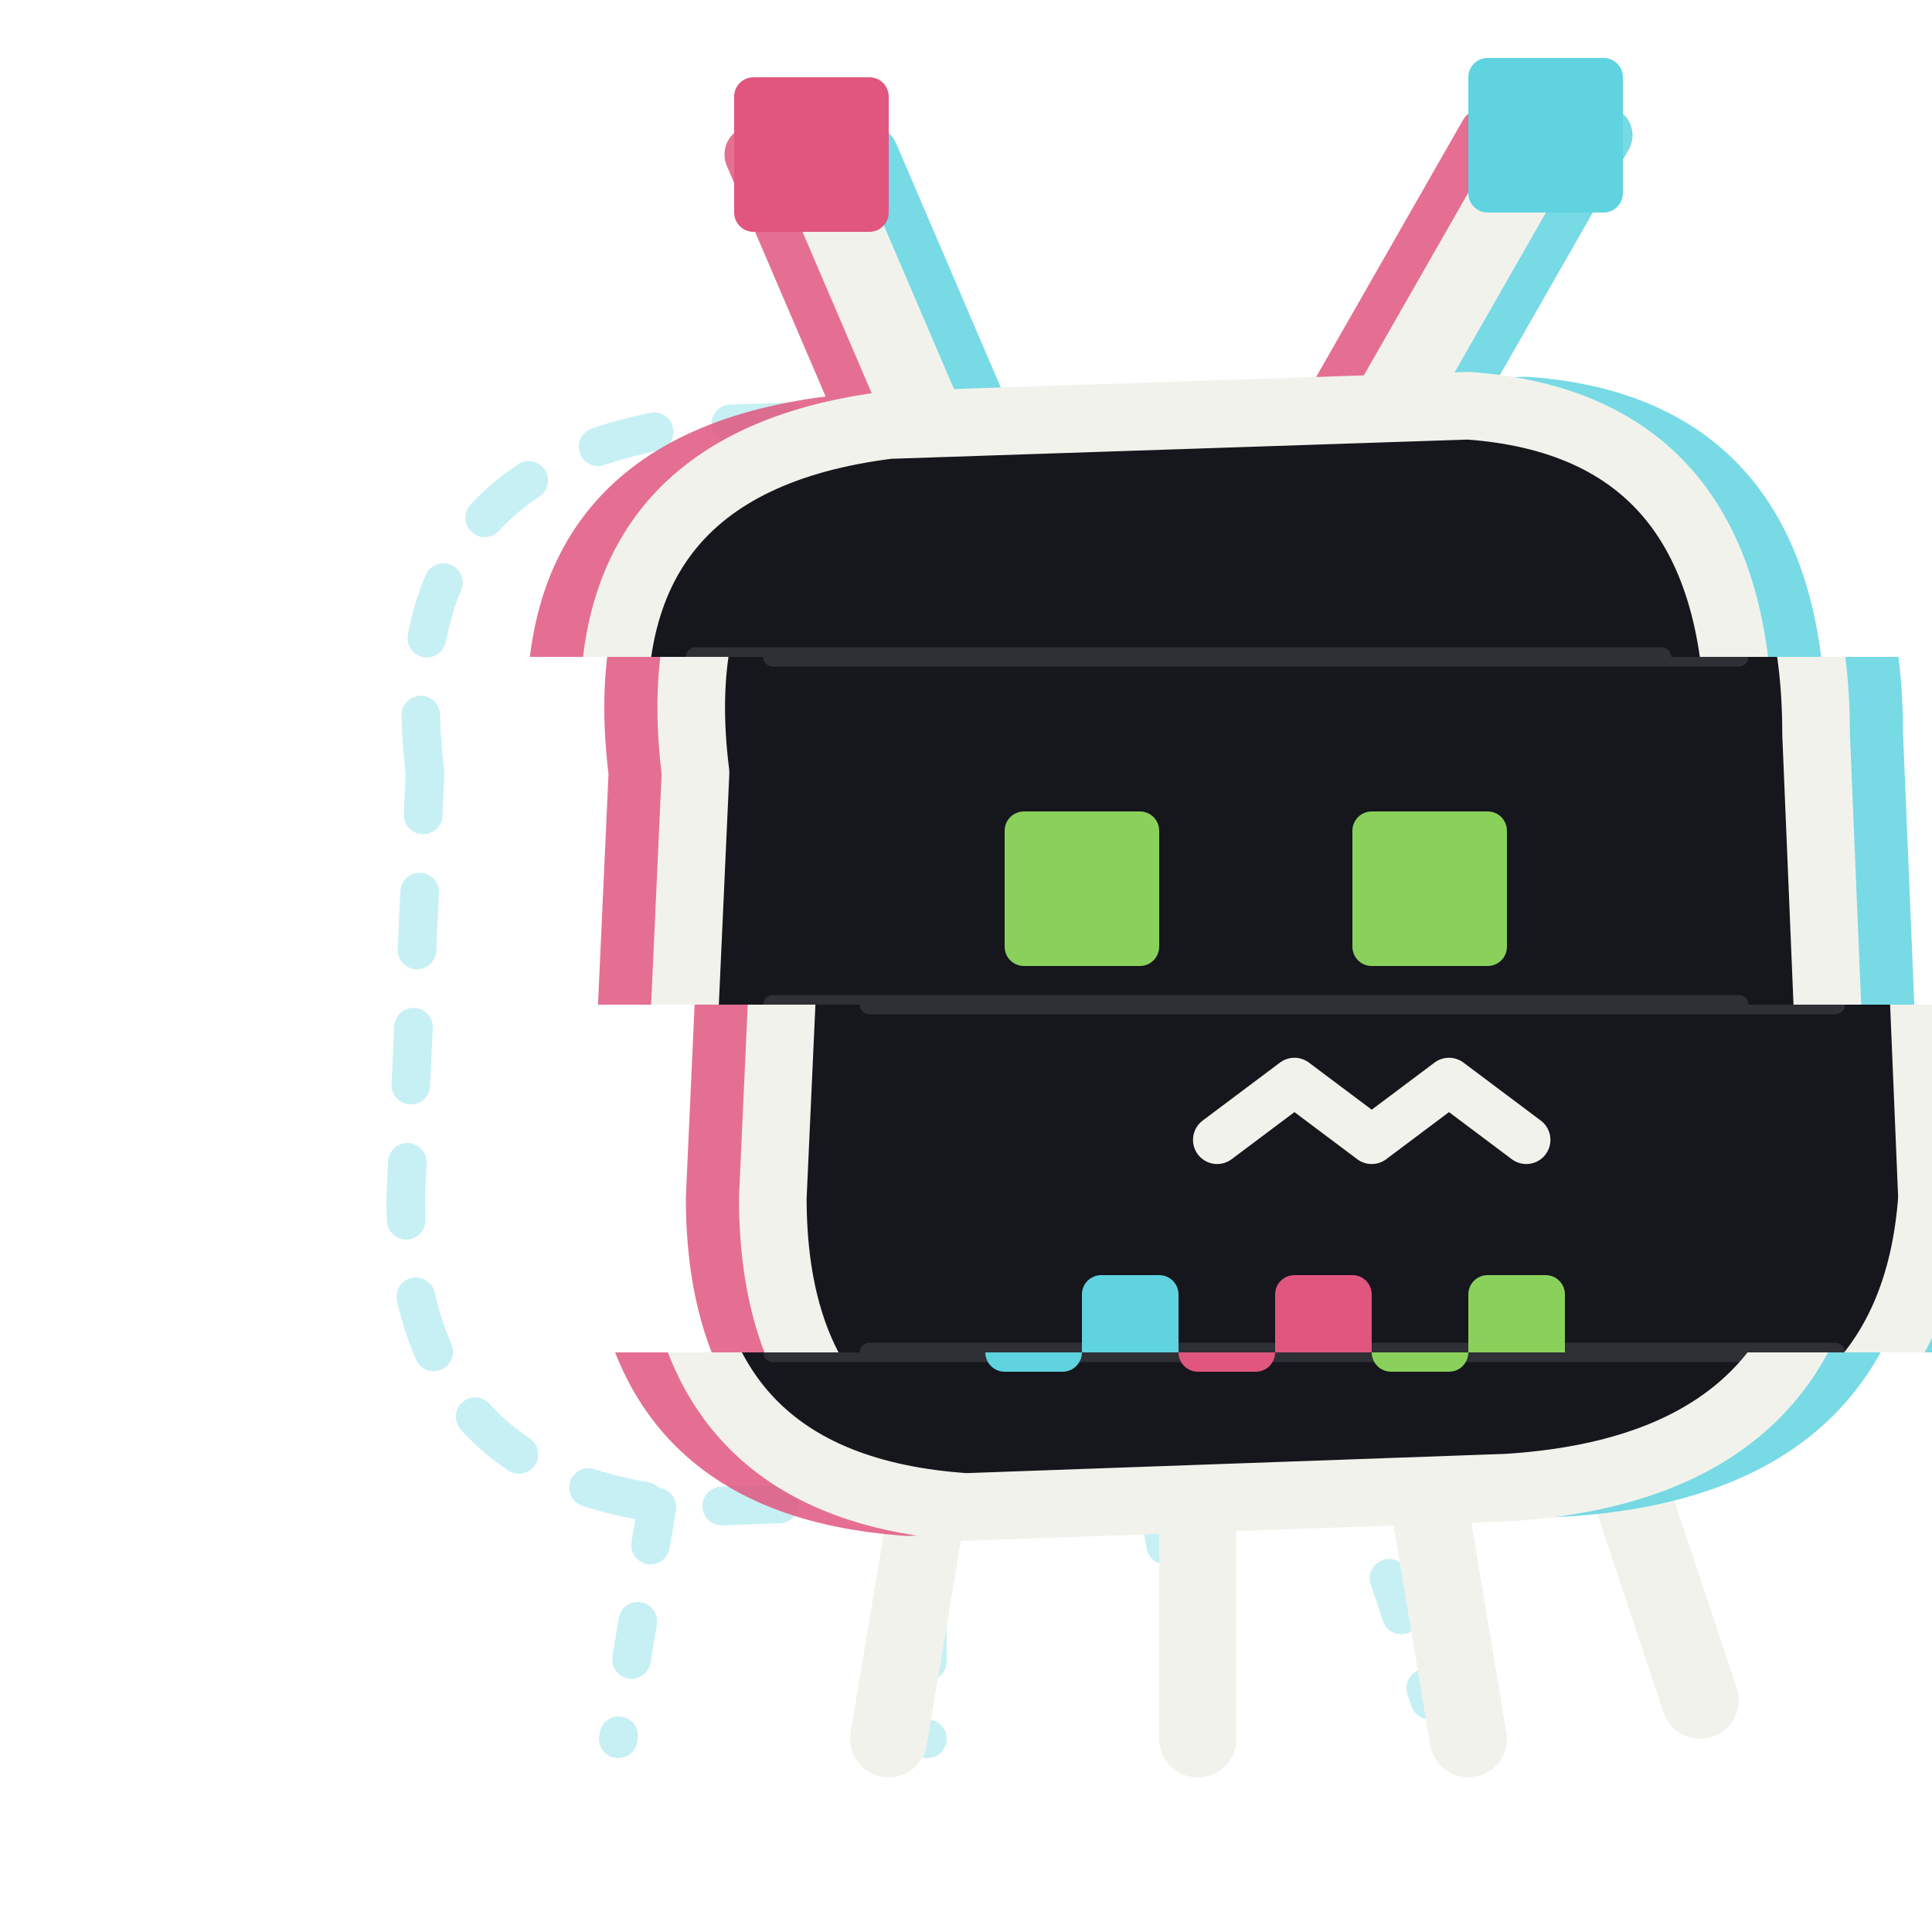
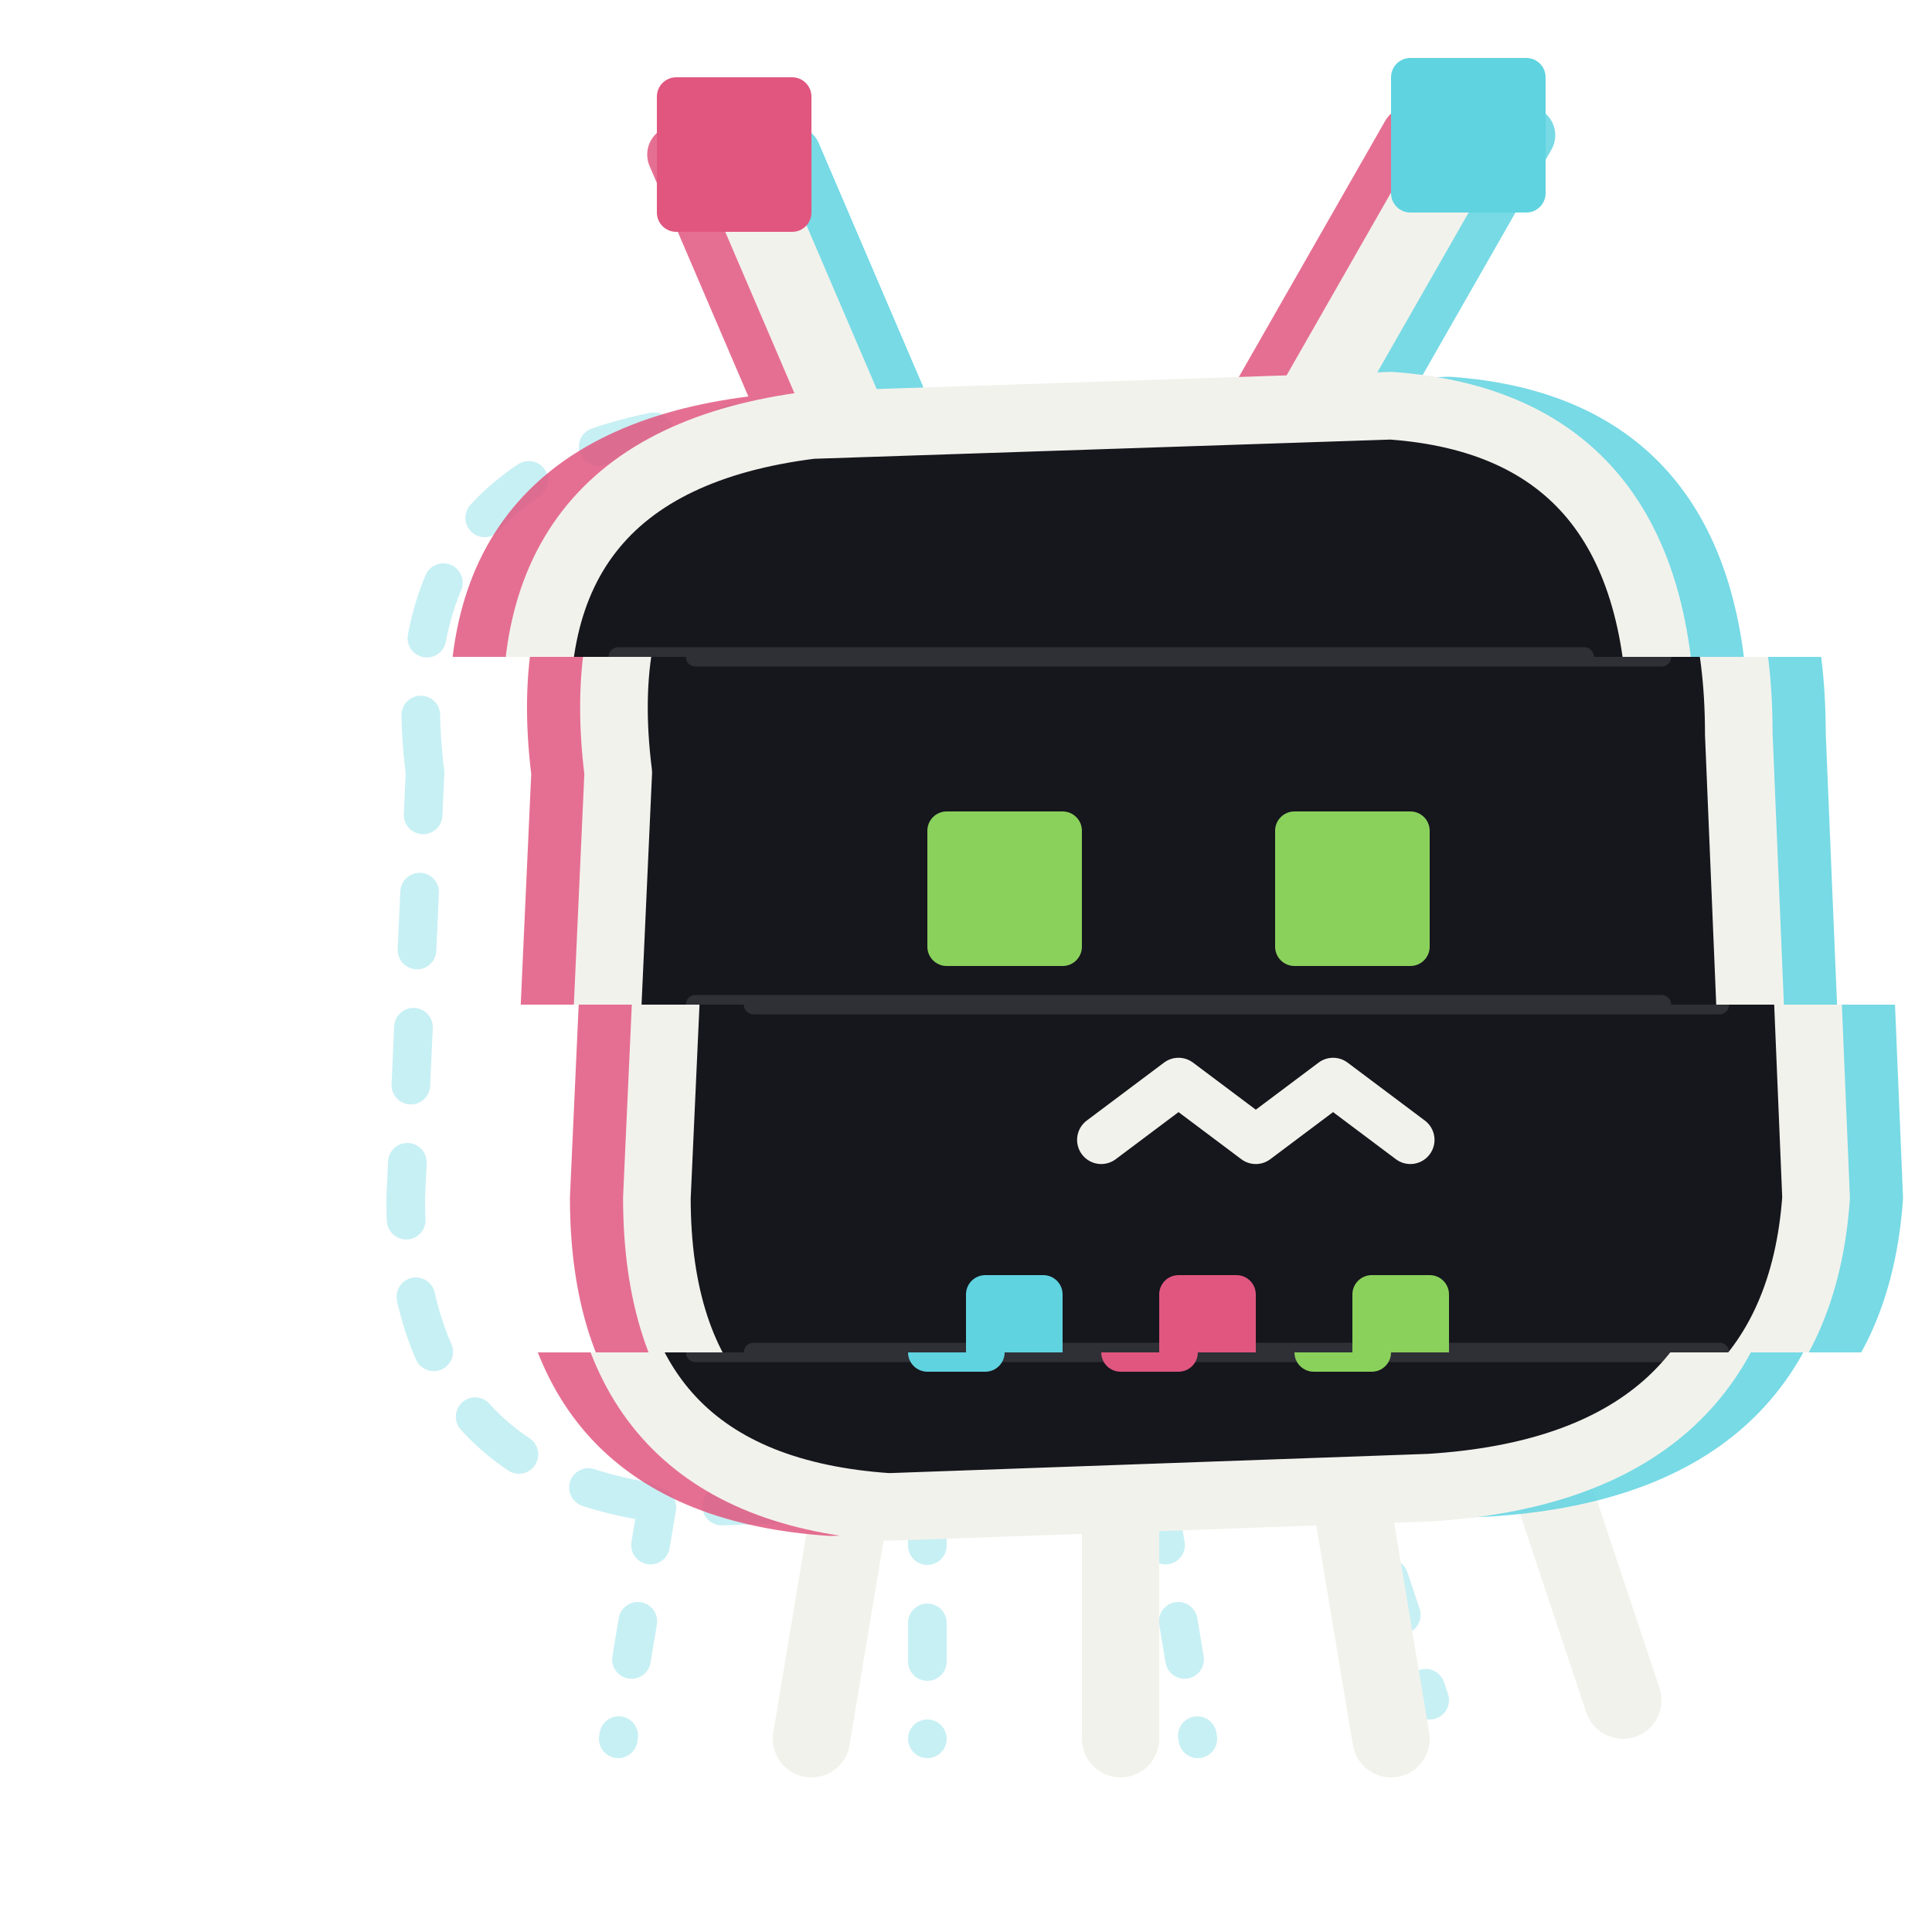
<svg xmlns="http://www.w3.org/2000/svg" width="100" height="100" viewBox="0 0 100 100">
  <g transform="translate(0 0)" opacity="0.35">
    <path d="M22 40 Q20 24 36 22 L66 21 Q80 22 80 38 L81 62 Q80 76 64 77 L36 78 Q21 77 21 62 Z" fill="none" stroke="#5fd3e0" stroke-width="2" stroke-linecap="round" stroke-linejoin="round" stroke-dasharray="3 4" />
    <path d="M34 78 L32 90 M48 78 L48 90 M60 78 L62 90 M70 76 L74 88" fill="none" stroke="#5fd3e0" stroke-width="2" stroke-linecap="round" stroke-linejoin="round" stroke-dasharray="2 4" />
  </g>
  <defs>
    <clipPath id="c0">
      <rect x="-20" y="0" width="140" height="34" />
    </clipPath>
    <clipPath id="c34">
      <rect x="-20" y="34" width="140" height="18" />
    </clipPath>
    <clipPath id="c52">
      <rect x="-20" y="52" width="140" height="18" />
    </clipPath>
    <clipPath id="c70">
      <rect x="-20" y="70" width="140" height="30" />
    </clipPath>
  </defs>
  <g clip-path="url(#c0)" transform="translate(-4 0)">
-     <g transform="translate(14 0)">
+     <g transform="translate(10 0)">
      <path d="M34 78 L32 90 M48 78 L48 90 M60 78 L62 90 M70 76 L74 88" fill="none" stroke="#f2f2ec" stroke-width="4" stroke-linecap="round" stroke-linejoin="round" />
      <g transform="translate(-3 0)" opacity="0.85">
        <path d="M22 40 Q20 24 36 22 L66 21 Q80 22 80 38 L81 62 Q80 76 64 77 L36 78 Q21 77 21 62 Z" fill="none" stroke="#e0567f" stroke-width="3" stroke-linecap="round" stroke-linejoin="round" />
        <path d="M38 22 L32 8 M62 21 L70 7" fill="none" stroke="#e0567f" stroke-width="3" stroke-linecap="round" stroke-linejoin="round" />
      </g>
      <g transform="translate(3 0)" opacity="0.85">
        <path d="M22 40 Q20 24 36 22 L66 21 Q80 22 80 38 L81 62 Q80 76 64 77 L36 78 Q21 77 21 62 Z" fill="none" stroke="#5fd3e0" stroke-width="3" stroke-linecap="round" stroke-linejoin="round" />
        <path d="M38 22 L32 8 M62 21 L70 7" fill="none" stroke="#5fd3e0" stroke-width="3" stroke-linecap="round" stroke-linejoin="round" />
      </g>
      <path d="M38 22 L32 8 M62 21 L70 7" fill="none" stroke="#f2f2ec" stroke-width="4" stroke-linecap="round" stroke-linejoin="round" />
      <rect x="28" y="4" width="8" height="8" rx="1" fill="#e0567f" />
      <rect x="66" y="3" width="8" height="8" rx="1" fill="#5fd3e0" />
      <path d="M22 40 Q20 24 36 22 L66 21 Q80 22 80 38 L81 62 Q80 76 64 77 L36 78 Q21 77 21 62 Z" fill="#16161d" stroke="#f2f2ec" stroke-width="3.5" stroke-linejoin="round" />
      <path d="M26 34 L76 34 M26 52 L76 52 M26 70 L76 70" fill="none" stroke="#f2f2ec" stroke-width="1" stroke-linecap="round" stroke-linejoin="round" opacity="0.12" />
      <rect x="38" y="42" width="8" height="8" rx="1" fill="#8ad15b" />
      <rect x="56" y="42" width="8" height="8" rx="1" fill="#8ad15b" />
      <path d="M44 59 L48 56 L52 59 L56 56 L60 59" fill="none" stroke="#f2f2ec" stroke-width="2.5" stroke-linecap="round" stroke-linejoin="round" />
      <rect x="37" y="66" width="5" height="5" rx="1" fill="#5fd3e0" />
      <rect x="47" y="66" width="5" height="5" rx="1" fill="#e0567f" />
      <rect x="57" y="66" width="5" height="5" rx="1" fill="#8ad15b" />
    </g>
  </g>
  <g clip-path="url(#c34)" transform="translate(0 0)">
-     <g transform="translate(14 0)">
+     <g transform="translate(10 0)">
      <path d="M34 78 L32 90 M48 78 L48 90 M60 78 L62 90 M70 76 L74 88" fill="none" stroke="#f2f2ec" stroke-width="4" stroke-linecap="round" stroke-linejoin="round" />
      <g transform="translate(-3 0)" opacity="0.85">
        <path d="M22 40 Q20 24 36 22 L66 21 Q80 22 80 38 L81 62 Q80 76 64 77 L36 78 Q21 77 21 62 Z" fill="none" stroke="#e0567f" stroke-width="3" stroke-linecap="round" stroke-linejoin="round" />
        <path d="M38 22 L32 8 M62 21 L70 7" fill="none" stroke="#e0567f" stroke-width="3" stroke-linecap="round" stroke-linejoin="round" />
      </g>
      <g transform="translate(3 0)" opacity="0.85">
        <path d="M22 40 Q20 24 36 22 L66 21 Q80 22 80 38 L81 62 Q80 76 64 77 L36 78 Q21 77 21 62 Z" fill="none" stroke="#5fd3e0" stroke-width="3" stroke-linecap="round" stroke-linejoin="round" />
        <path d="M38 22 L32 8 M62 21 L70 7" fill="none" stroke="#5fd3e0" stroke-width="3" stroke-linecap="round" stroke-linejoin="round" />
      </g>
      <path d="M38 22 L32 8 M62 21 L70 7" fill="none" stroke="#f2f2ec" stroke-width="4" stroke-linecap="round" stroke-linejoin="round" />
      <rect x="28" y="4" width="8" height="8" rx="1" fill="#e0567f" />
      <rect x="66" y="3" width="8" height="8" rx="1" fill="#5fd3e0" />
      <path d="M22 40 Q20 24 36 22 L66 21 Q80 22 80 38 L81 62 Q80 76 64 77 L36 78 Q21 77 21 62 Z" fill="#16161d" stroke="#f2f2ec" stroke-width="3.5" stroke-linejoin="round" />
      <path d="M26 34 L76 34 M26 52 L76 52 M26 70 L76 70" fill="none" stroke="#f2f2ec" stroke-width="1" stroke-linecap="round" stroke-linejoin="round" opacity="0.12" />
      <rect x="38" y="42" width="8" height="8" rx="1" fill="#8ad15b" />
      <rect x="56" y="42" width="8" height="8" rx="1" fill="#8ad15b" />
      <path d="M44 59 L48 56 L52 59 L56 56 L60 59" fill="none" stroke="#f2f2ec" stroke-width="2.5" stroke-linecap="round" stroke-linejoin="round" />
      <rect x="37" y="66" width="5" height="5" rx="1" fill="#5fd3e0" />
      <rect x="47" y="66" width="5" height="5" rx="1" fill="#e0567f" />
      <rect x="57" y="66" width="5" height="5" rx="1" fill="#8ad15b" />
    </g>
  </g>
-   <g clip-path="url(#c52)" transform="translate(5 0)">
-     <g transform="translate(14 0)">
+   <g clip-path="url(#c52)" transform="translate(3 0)">
+     <g transform="translate(10 0)">
      <path d="M34 78 L32 90 M48 78 L48 90 M60 78 L62 90 M70 76 L74 88" fill="none" stroke="#f2f2ec" stroke-width="4" stroke-linecap="round" stroke-linejoin="round" />
      <g transform="translate(-3 0)" opacity="0.85">
        <path d="M22 40 Q20 24 36 22 L66 21 Q80 22 80 38 L81 62 Q80 76 64 77 L36 78 Q21 77 21 62 Z" fill="none" stroke="#e0567f" stroke-width="3" stroke-linecap="round" stroke-linejoin="round" />
        <path d="M38 22 L32 8 M62 21 L70 7" fill="none" stroke="#e0567f" stroke-width="3" stroke-linecap="round" stroke-linejoin="round" />
      </g>
      <g transform="translate(3 0)" opacity="0.85">
        <path d="M22 40 Q20 24 36 22 L66 21 Q80 22 80 38 L81 62 Q80 76 64 77 L36 78 Q21 77 21 62 Z" fill="none" stroke="#5fd3e0" stroke-width="3" stroke-linecap="round" stroke-linejoin="round" />
        <path d="M38 22 L32 8 M62 21 L70 7" fill="none" stroke="#5fd3e0" stroke-width="3" stroke-linecap="round" stroke-linejoin="round" />
      </g>
      <path d="M38 22 L32 8 M62 21 L70 7" fill="none" stroke="#f2f2ec" stroke-width="4" stroke-linecap="round" stroke-linejoin="round" />
      <rect x="28" y="4" width="8" height="8" rx="1" fill="#e0567f" />
      <rect x="66" y="3" width="8" height="8" rx="1" fill="#5fd3e0" />
      <path d="M22 40 Q20 24 36 22 L66 21 Q80 22 80 38 L81 62 Q80 76 64 77 L36 78 Q21 77 21 62 Z" fill="#16161d" stroke="#f2f2ec" stroke-width="3.5" stroke-linejoin="round" />
      <path d="M26 34 L76 34 M26 52 L76 52 M26 70 L76 70" fill="none" stroke="#f2f2ec" stroke-width="1" stroke-linecap="round" stroke-linejoin="round" opacity="0.12" />
      <rect x="38" y="42" width="8" height="8" rx="1" fill="#8ad15b" />
      <rect x="56" y="42" width="8" height="8" rx="1" fill="#8ad15b" />
      <path d="M44 59 L48 56 L52 59 L56 56 L60 59" fill="none" stroke="#f2f2ec" stroke-width="2.5" stroke-linecap="round" stroke-linejoin="round" />
      <rect x="37" y="66" width="5" height="5" rx="1" fill="#5fd3e0" />
      <rect x="47" y="66" width="5" height="5" rx="1" fill="#e0567f" />
      <rect x="57" y="66" width="5" height="5" rx="1" fill="#8ad15b" />
    </g>
  </g>
  <g clip-path="url(#c70)" transform="translate(0 0)">
-     <g transform="translate(14 0)">
+     <g transform="translate(10 0)">
      <path d="M34 78 L32 90 M48 78 L48 90 M60 78 L62 90 M70 76 L74 88" fill="none" stroke="#f2f2ec" stroke-width="4" stroke-linecap="round" stroke-linejoin="round" />
      <g transform="translate(-3 0)" opacity="0.85">
        <path d="M22 40 Q20 24 36 22 L66 21 Q80 22 80 38 L81 62 Q80 76 64 77 L36 78 Q21 77 21 62 Z" fill="none" stroke="#e0567f" stroke-width="3" stroke-linecap="round" stroke-linejoin="round" />
        <path d="M38 22 L32 8 M62 21 L70 7" fill="none" stroke="#e0567f" stroke-width="3" stroke-linecap="round" stroke-linejoin="round" />
      </g>
      <g transform="translate(3 0)" opacity="0.85">
        <path d="M22 40 Q20 24 36 22 L66 21 Q80 22 80 38 L81 62 Q80 76 64 77 L36 78 Q21 77 21 62 Z" fill="none" stroke="#5fd3e0" stroke-width="3" stroke-linecap="round" stroke-linejoin="round" />
        <path d="M38 22 L32 8 M62 21 L70 7" fill="none" stroke="#5fd3e0" stroke-width="3" stroke-linecap="round" stroke-linejoin="round" />
      </g>
      <path d="M38 22 L32 8 M62 21 L70 7" fill="none" stroke="#f2f2ec" stroke-width="4" stroke-linecap="round" stroke-linejoin="round" />
      <rect x="28" y="4" width="8" height="8" rx="1" fill="#e0567f" />
      <rect x="66" y="3" width="8" height="8" rx="1" fill="#5fd3e0" />
      <path d="M22 40 Q20 24 36 22 L66 21 Q80 22 80 38 L81 62 Q80 76 64 77 L36 78 Q21 77 21 62 Z" fill="#16161d" stroke="#f2f2ec" stroke-width="3.5" stroke-linejoin="round" />
      <path d="M26 34 L76 34 M26 52 L76 52 M26 70 L76 70" fill="none" stroke="#f2f2ec" stroke-width="1" stroke-linecap="round" stroke-linejoin="round" opacity="0.12" />
      <rect x="38" y="42" width="8" height="8" rx="1" fill="#8ad15b" />
      <rect x="56" y="42" width="8" height="8" rx="1" fill="#8ad15b" />
      <path d="M44 59 L48 56 L52 59 L56 56 L60 59" fill="none" stroke="#f2f2ec" stroke-width="2.5" stroke-linecap="round" stroke-linejoin="round" />
      <rect x="37" y="66" width="5" height="5" rx="1" fill="#5fd3e0" />
      <rect x="47" y="66" width="5" height="5" rx="1" fill="#e0567f" />
      <rect x="57" y="66" width="5" height="5" rx="1" fill="#8ad15b" />
    </g>
  </g>
</svg>
